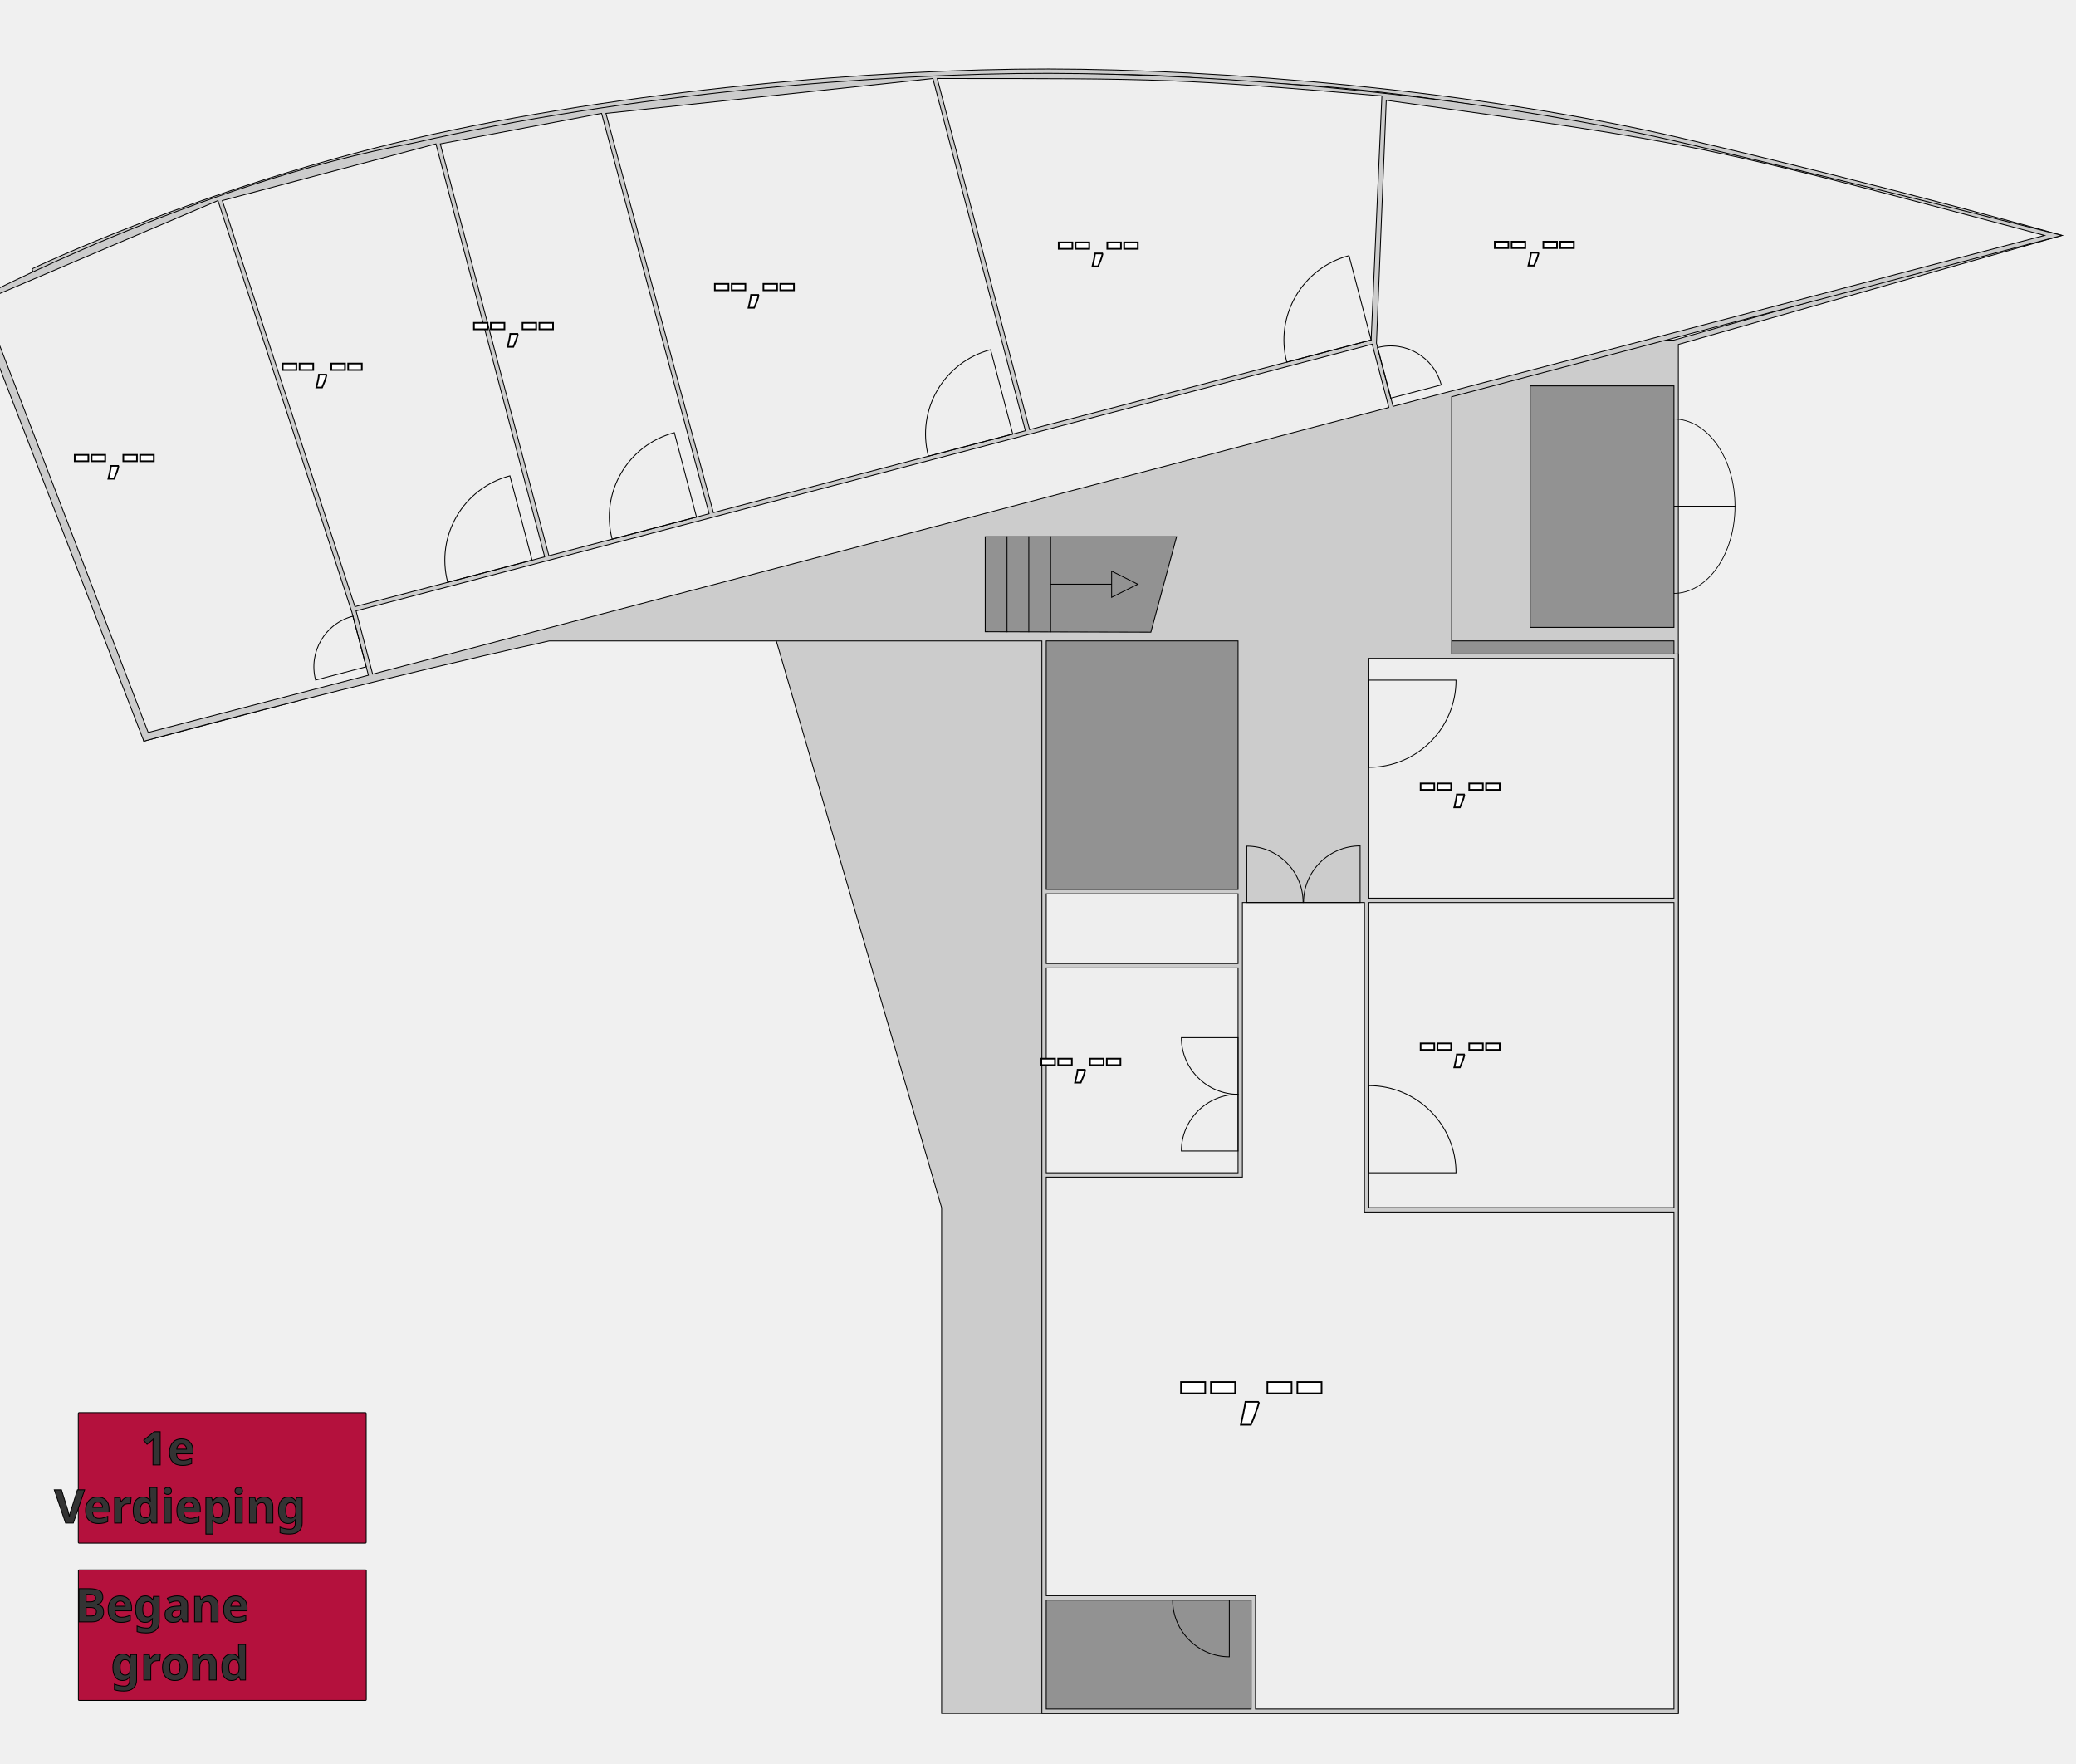
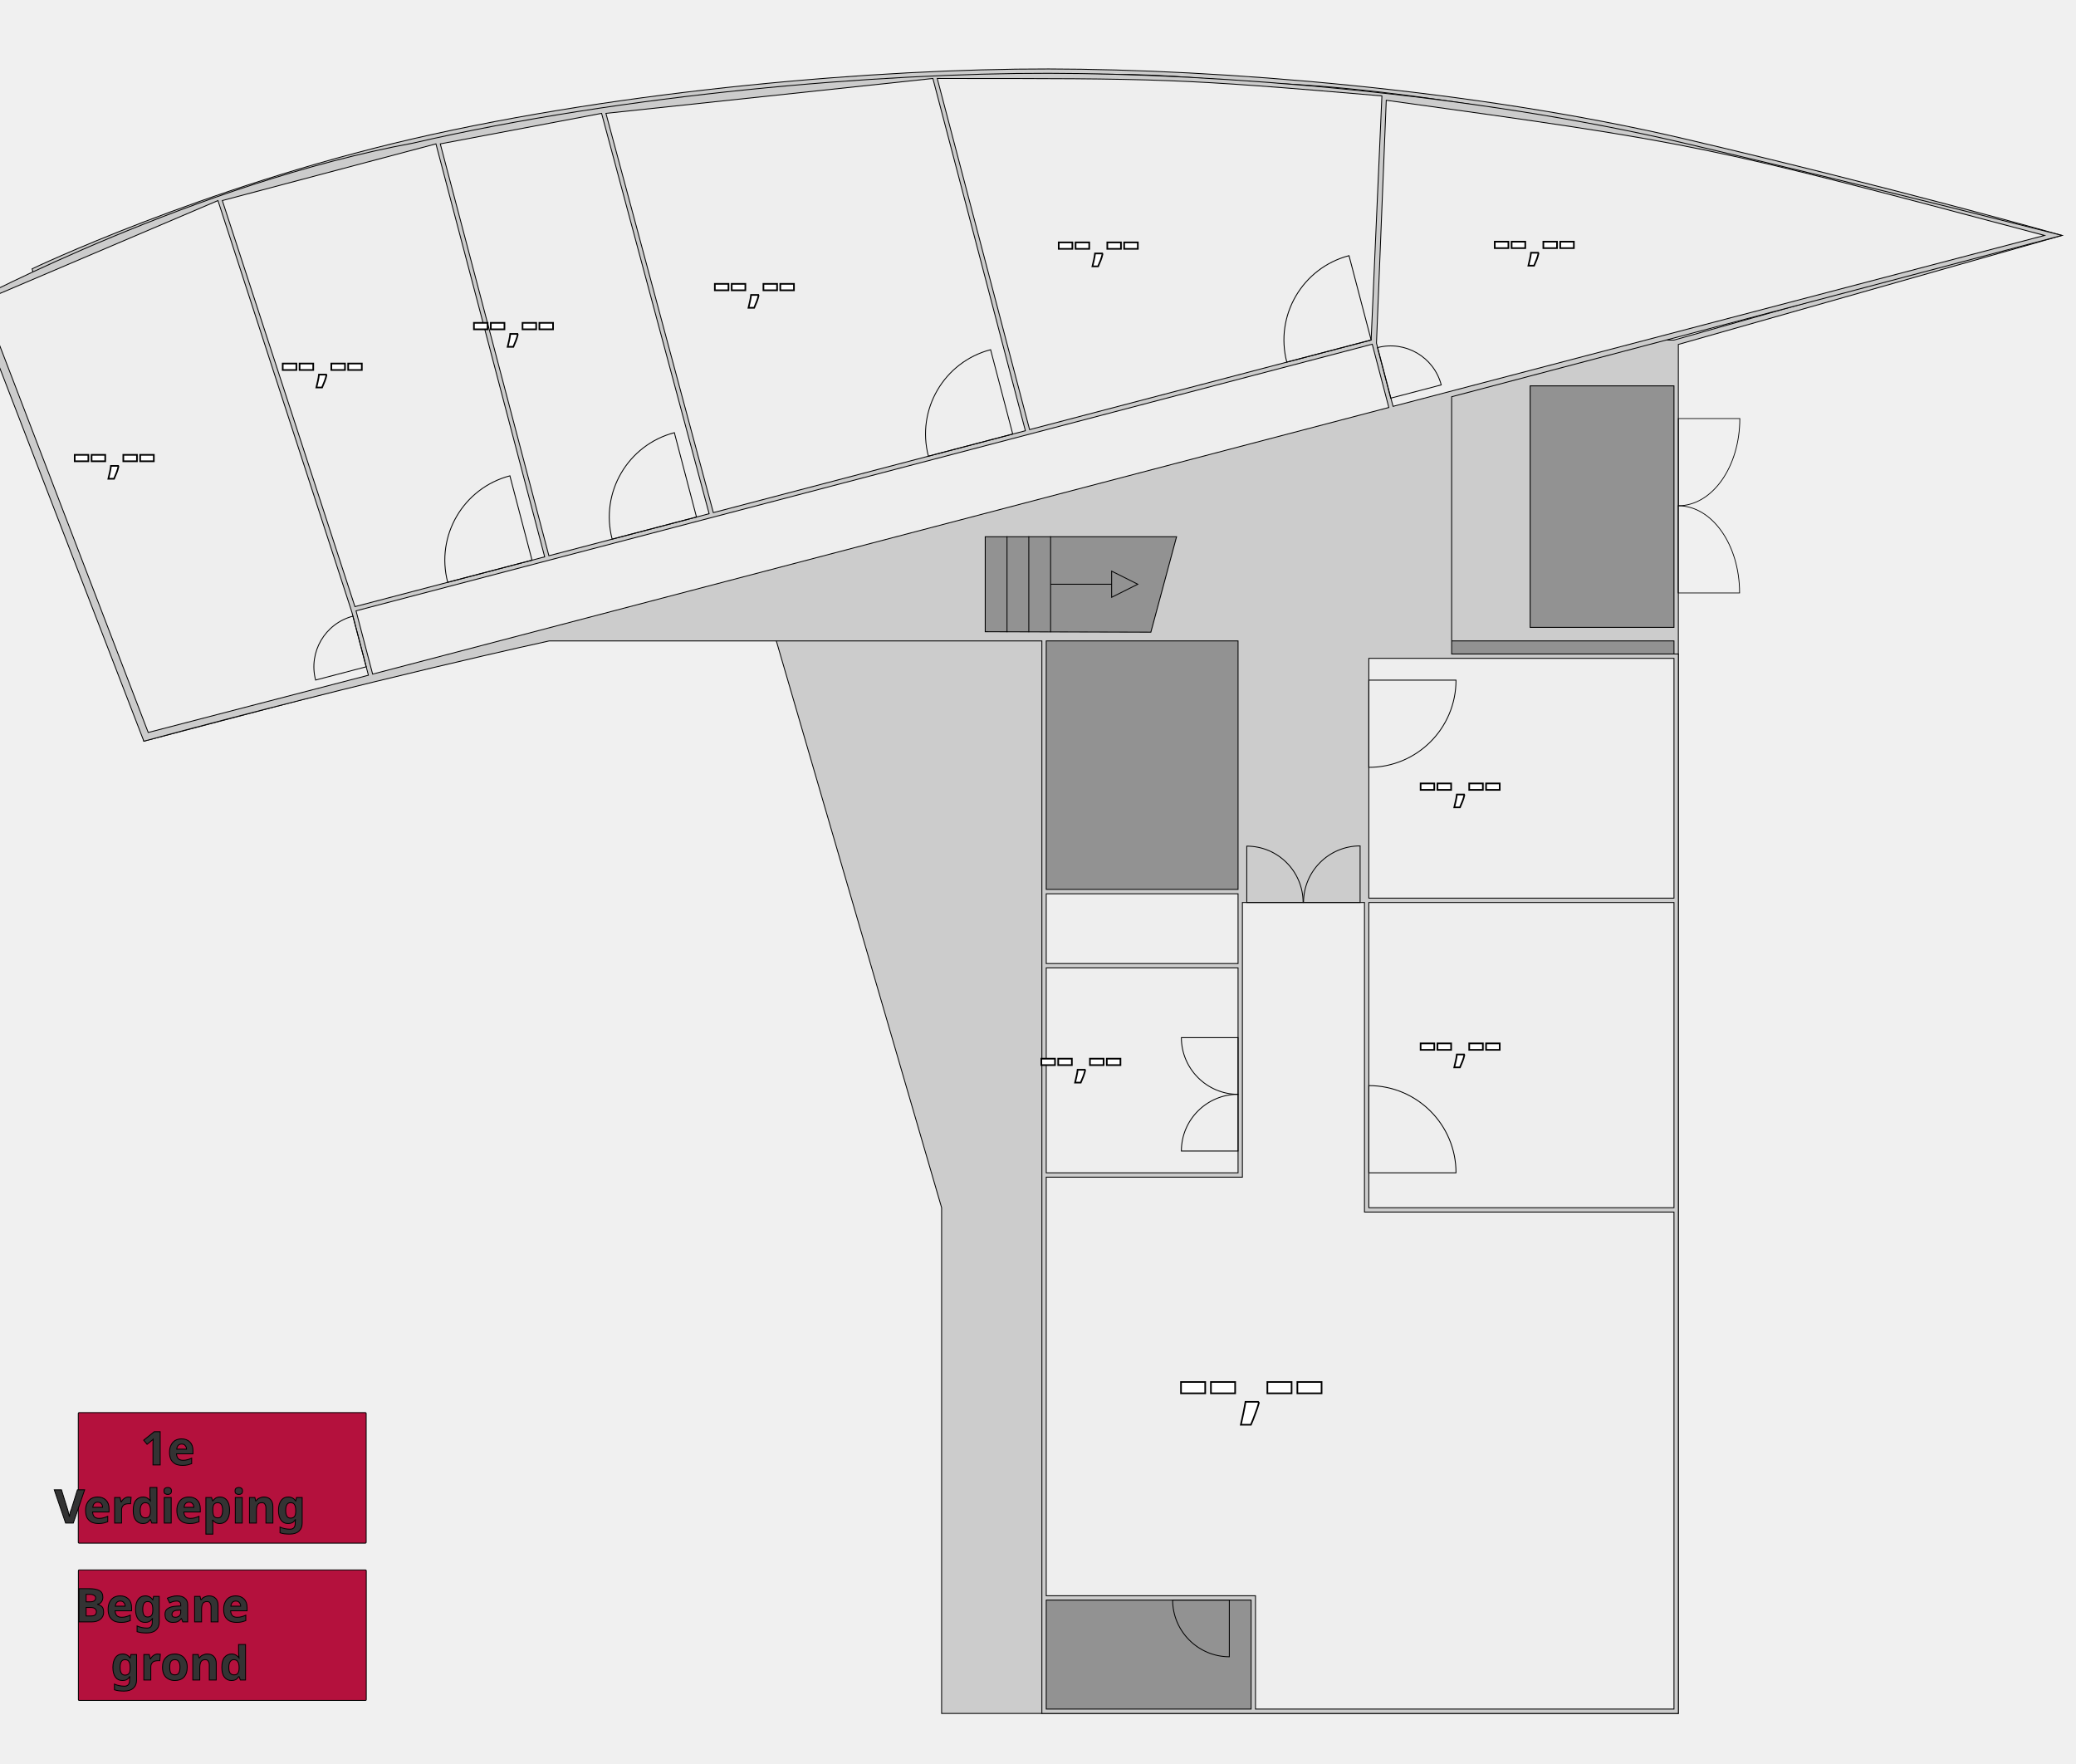
<svg xmlns="http://www.w3.org/2000/svg" width="126mm" height="107mm" viewBox="0 0 126 107" version="1.1" id="svg5">
  <style id="style448" />
  <defs id="defs2" />
  <g id="LayerBG" style="display:inline">
    <g id="grpRm0.01">
      <path id="rect4_1" style="fill:#eeeeee;fill-opacity:1;stroke:#000000;stroke-width:0.016;stroke-dasharray:none" d="m 51.851,10.701 -0.014,7.584 h -4.223 l -1.73e-4,3.686 h 3.443 v 1.063 h 0.794 v 1.701 h 8.474 V 15.875 h -6.886 v -5.174 z" />
      <path id="rect4_1-nocolour" style="fill:#cccccc;stroke:#000000;stroke-width:0.053;stroke-dasharray:none" d="m 1.95,16.313 6.781,28.666 37.306,-9.79 11.113,38.1 10e-7,30.692 h 44.715 V 20.902 L 125.148,14.287 c 0,0 -10.095,-2.861 -22.947,-5.871 C 89.348,5.408 73.925,4.199 63.643,4.184 53.36,4.168 37.937,5.447 25.085,8.417 12.232,11.387 1.95,16.313 1.95,16.313 Z" />
      <text xml:space="preserve" style="font-weight:bold;font-size:3.175px;font-family:sans-serif;-inkscape-font-specification:'sans-serif, Bold';text-align:center;text-anchor:middle;fill:#ffffff;fill-opacity:1;stroke:#000000;stroke-width:0.1;stroke-dasharray:none" x="58.737" y="28.575" id="valDisplay4_1">
        <tspan id="tspan938-7-3-1" style="font-size:3.175px;fill:#ffffff;fill-opacity:1;stroke-width:0.1;stroke-dasharray:none" x="58.737" y="28.575">--,--</tspan>
      </text>
    </g>
    <g id="grpRm0.12">
      <path id="rect2_5" style="fill:#eeeeee;fill-opacity:1;stroke:#000000;stroke-width:0.053;stroke-dasharray:none" d="m 76.2,50.8 -10e-7,28.31 -12.699,10e-7 L 63.5,92.869 H 73.819 V 96.838 H 76.2 l -10e-7,6.879 H 101.6 V 70.115 H 80.96 L 80.96,50.8 Z" />
      <path id="rect2_1-2-3" style="fill:#eeeeee;fill-opacity:0;stroke:#000000;stroke-width:0.032;stroke-dasharray:none" d="m 76.994,47.641 v 3.143 h 3.143 a 3.143,3.143 0 0 0 -3.143,-3.143 z" />
      <path id="rect2_1-2-76" style="fill:#eeeeee;fill-opacity:0;stroke:#000000;stroke-width:0.041;stroke-dasharray:none" d="m 73.812,92.889 v 3.955 h 3.955 a 3.955,3.955 0 0 0 -3.955,-3.955 z" />
      <text xml:space="preserve" style="font-weight:bold;font-size:5.644px;font-family:sans-serif;-inkscape-font-specification:'sans-serif, Bold';text-align:center;text-anchor:middle;fill:#ffffff;fill-opacity:1;stroke:#000000;stroke-width:0.1;stroke-dasharray:none" x="82.715" y="86.409" id="valDisplay2_5">
        <tspan id="tspan938-5" style="font-size:5.644px;fill:#ffffff;fill-opacity:1;stroke-width:0.1;stroke-dasharray:none" x="82.715" y="86.409">--,--</tspan>
      </text>
    </g>
    <g id="grpRm0.04">
      <rect style="fill:#eeeeee;fill-opacity:1;stroke:#000000;stroke-width:0.054;stroke-dasharray:none" id="rect2_1" width="12.435" height="18.785" x="63.5" y="38.894" />
      <path id="rect2_1-2" style="fill:#eeeeee;fill-opacity:0;stroke:#000000;stroke-width:0.054;stroke-dasharray:none" d="m 63.5,52.123 v 5.292 h 5.292 a 5.292,5.292 0 0 0 -5.292,-5.292 z" />
      <text xml:space="preserve" style="font-weight:bold;font-size:3.175px;font-family:sans-serif;-inkscape-font-specification:'sans-serif, Bold';text-align:center;text-anchor:middle;fill:#ffffff;fill-opacity:1;stroke:#000000;stroke-width:0.1;stroke-dasharray:none" x="69.805" y="50.049" id="valDisplay2_1">
        <tspan id="tspan938-3" style="font-size:3.175px;fill:#ffffff;fill-opacity:1;stroke-width:0.1;stroke-dasharray:none" x="69.805" y="50.049">--,--</tspan>
      </text>
    </g>
    <g id="grpRm0.07">
      <path id="rect4_3" style="fill:#eeeeee;stroke:#000000;stroke-width:0.055" d="m 63.235,4.498 c 6.615,0 6.879,0 12.965,0.529 V 20.637 H 63.235 Z" />
      <path id="rect2_1-2-68" style="fill:#eeeeee;fill-opacity:0;stroke:#000000;stroke-width:0.054;stroke-dasharray:none" d="m 69.585,20.637 h 5.292 V 15.346 A 5.292,5.292 0 0 0 69.585,20.637 Z" />
      <text xml:space="preserve" style="font-weight:bold;font-size:3.175px;font-family:sans-serif;-inkscape-font-specification:'sans-serif, Bold';text-align:center;text-anchor:middle;fill:#ffffff;fill-opacity:1;stroke:#000000;stroke-width:0.1;stroke-dasharray:none" x="69.805" y="15.124" id="valDisplay4_3">
        <tspan id="tspan938-4" style="font-size:3.175px;fill:#ffffff;fill-opacity:1;stroke-width:0.1;stroke-dasharray:none" x="69.805" y="15.124">--,--</tspan>
      </text>
    </g>
    <g id="grpRm0.08">
      <path style="fill:#eeeeee;fill-opacity:1;stroke:#000000;stroke-width:0.053;stroke-dasharray:none" d="m 101.6,20.637 22.49,-6.35 c 0,0 -29.633,-8.731 -47.625,-9.26 V 20.637 Z" id="rect4_4" />
      <path id="rect2_1-2-6" style="fill:#eeeeee;fill-opacity:0;stroke:#000000;stroke-width:0.054;stroke-dasharray:none" d="M 77.787,15.346 V 20.637 h 5.292 a 5.292,5.292 0 0 0 -5.292,-5.292 z" />
      <text xml:space="preserve" style="font-weight:bold;font-size:5.644px;font-family:sans-serif;-inkscape-font-specification:'sans-serif, Bold';text-align:center;text-anchor:middle;fill:#ffffff;fill-opacity:1;stroke:#000000;stroke-width:0.1;stroke-dasharray:none" x="92.321" y="16.854" id="valDisplay4_4">
        <tspan id="tspan938-7" style="font-size:5.644px;fill:#ffffff;fill-opacity:1;stroke-width:0.1;stroke-dasharray:none" x="92.321" y="16.854">--,--</tspan>
      </text>
    </g>
    <g id="grpRm0.03">
      <path id="rect4_2" style="fill:#eeeeee;stroke:#000000;stroke-width:0.053" d="m -44.835,-36.456 29.454,0.173 c 1.427,19.26 1.427,19.26 -1.121,37.855 l -28.814,0.216 z" transform="matrix(-0.2368381,-0.9715491,-0.9715491,0.2368381,0,0)" />
      <path id="rect2_1-2-9" style="fill:#eeeeee;fill-opacity:0;stroke:#000000;stroke-width:0.054;stroke-dasharray:none" d="M 40.972,14.658 39.688,9.525 34.554,10.81 a 5.292,5.292 0 0 0 6.418,3.849 z" />
      <text xml:space="preserve" style="font-weight:bold;font-size:5.644px;font-family:sans-serif;-inkscape-font-specification:'sans-serif, Bold';text-align:center;text-anchor:middle;fill:#ffffff;fill-opacity:1;stroke:#000000;stroke-width:0.1;stroke-dasharray:none" x="25.4" y="27.781" id="valDisplay4_2">
        <tspan id="tspan938" style="font-size:5.644px;fill:#ffffff;fill-opacity:1;stroke-width:0.1;stroke-dasharray:none" x="25.4" y="27.781">--,--</tspan>
      </text>
    </g>
    <g id="grpRm0.05">
      <rect style="fill:#eeeeee;fill-opacity:1;stroke:#000000;stroke-width:0.053;stroke-dasharray:none" id="rect2_2" width="12.435" height="12.171" x="63.5" y="57.944" />
      <path id="rect2_1-2-7" style="fill:#eeeeee;fill-opacity:0;stroke:#000000;stroke-width:0.054;stroke-dasharray:none" d="m 63.5,64.558 v 5.292 h 5.292 a 5.292,5.292 0 0 0 -5.292,-5.292 z" />
      <text xml:space="preserve" style="font-weight:bold;font-size:3.175px;font-family:sans-serif;-inkscape-font-specification:'sans-serif, Bold';text-align:center;text-anchor:middle;fill:#ffffff;fill-opacity:1;stroke:#000000;stroke-width:0.1;stroke-dasharray:none" x="69.805" y="65.924" id="valDisplay2_2">
        <tspan id="tspan938-33" style="font-size:3.175px;fill:#ffffff;fill-opacity:1;stroke-width:0.1;stroke-dasharray:none" x="69.805" y="65.924">--,--</tspan>
      </text>
    </g>
    <g id="grpRm0.06">
      <rect style="fill:#eeeeee;fill-opacity:1;stroke:#000000;stroke-width:0.053;stroke-dasharray:none" id="rect2_3" width="12.435" height="8.485" x="63.5" y="70.361" />
      <path id="rect2_1-2-1" style="fill:#eeeeee;fill-opacity:0;stroke:#000000;stroke-width:0.054;stroke-dasharray:none" d="m 68.792,70.644 h -5.292 v 5.292 a 5.292,5.292 0 0 0 5.292,-5.292 z" />
      <text xml:space="preserve" style="font-weight:bold;font-size:3.175px;font-family:sans-serif;-inkscape-font-specification:'sans-serif, Bold';text-align:center;text-anchor:middle;fill:#ffffff;fill-opacity:1;stroke:#000000;stroke-width:0.1;stroke-dasharray:none" x="69.805" y="75.896" id="valDisplay2_3">
        <tspan id="tspan938-8" style="font-size:3.175px;fill:#ffffff;fill-opacity:1;stroke-width:0.1;stroke-dasharray:none" x="69.805" y="75.896">--,--</tspan>
      </text>
    </g>
    <g id="g825" style="stroke-width:0.053;stroke-dasharray:none">
      <rect style="fill:#929292;fill-opacity:1;stroke:#000000;stroke-width:0.053;stroke-dasharray:none" id="rect822" width="20.637" height="9.525" x="80.963" y="38.894" />
      <path id="rect2_1-2-4" style="fill:#eeeeee;fill-opacity:0;stroke:#000000;stroke-width:0.054;stroke-dasharray:none" d="m 86.254,38.894 h -5.292 v 5.292 a 5.292,5.292 0 0 0 5.292,-5.292 z" />
    </g>
    <g id="g2435">
      <path id="rect1536" style="fill:#929292;stroke:#000000;stroke-width:0.055" d="m 59.797,32.571 h 11.613 l -1.56,5.793 -10.053,-0.028 z" />
      <path style="fill:#929292;fill-opacity:1;stroke:#000000;stroke-width:0.053;stroke-dasharray:none" d="m 61.119,32.544 v 5.821 z" id="path1592" />
      <path style="fill:#929292;fill-opacity:1;stroke:#000000;stroke-width:0.053;stroke-dasharray:none" d="m 62.442,32.544 v 5.821 z" id="path1592-1" />
      <path style="fill:#929292;fill-opacity:1;stroke:#000000;stroke-width:0.053;stroke-dasharray:none" d="m 63.765,32.544 v 5.821 z" id="path1592-6" />
      <path id="rect2446" style="fill:#929292;stroke:#000000;stroke-width:0.053" d="m 67.469,34.66 1.587,0.794 v 0 l -1.587,0.794 -10e-7,-10e-7 z m -3.704,0.794 h 3.704 z" />
    </g>
    <g id="g1438">
-       <path id="rect2_1-2-6-4" style="fill:#929292;fill-opacity:0;stroke:#000000;stroke-width:0.046;stroke-dasharray:none" d="m 101.573,25.427 v 5.292 h 3.731 a 3.731,5.292 0 0 0 -3.731,-5.292 z" />
-       <path id="rect2_1-2-6-4-4" style="fill:#929292;fill-opacity:0;stroke:#000000;stroke-width:0.046;stroke-dasharray:none" d="m 105.304,30.719 h -3.731 v 5.292 a 3.731,5.292 0 0 0 3.731,-5.292 z" />
+       <path id="rect2_1-2-6-4" style="fill:#929292;fill-opacity:0;stroke:#000000;stroke-width:0.046;stroke-dasharray:none" d="m 101.851,30.692 v 5.292 h 3.731 A 3.731,5.292 0 0 0 101.851,30.692 Z" />
+       <path id="rect2_1-2-6-4-4" style="fill:#929292;fill-opacity:0;stroke:#000000;stroke-width:0.046;stroke-dasharray:none" d="m 105.596,25.4 h -3.731 v 5.292 A 3.731,5.292 0 0 0 105.596,25.4 Z" />
      <rect style="fill:#929292;fill-opacity:1;stroke:#000000;stroke-width:0.055;stroke-dasharray:none" id="rect1435" width="8.729" height="14.656" x="92.87" y="23.417" ry="0" />
    </g>
    <g id="g3328">
      <path id="rect3320" style="fill:#929292;stroke:#000000;stroke-width:0.053" d="m 63.5,97.102 h 12.435 v 6.615 H 63.5 Z" />
    </g>
    <g id="grpRm0.11">
      <path id="rect2_4" style="fill:#eeeeee;stroke:#000000;stroke-width:0.053" d="m 81.227,50.859 20.346,-0.058 v 18.991 l -20.346,0.058 z" />
      <path id="rect2_1-2-4-8" style="fill:#eeeeee;fill-opacity:0;stroke:#000000;stroke-width:0.054;stroke-dasharray:none" d="m 81.227,62.971 v 5.292 h 5.292 a 5.292,5.292 0 0 0 -5.292,-5.292 z" />
      <text xml:space="preserve" style="font-weight:bold;font-size:3.175px;font-family:sans-serif;-inkscape-font-specification:'sans-serif, Bold';text-align:center;text-anchor:middle;fill:#ffffff;fill-opacity:1;stroke:#000000;stroke-width:0.1;stroke-dasharray:none" x="91.4" y="60.926" id="valDisplay2_4">
        <tspan id="tspan938-7-3" style="font-size:3.175px;fill:#ffffff;fill-opacity:1;stroke-width:0.1;stroke-dasharray:none" x="91.4" y="60.926">--,--</tspan>
      </text>
    </g>
  </g>
  <g id="Layer1e" style="display:inline">
    <path id="path1025" style="display:inline;fill:#cccccc;stroke:#000000;stroke-width:0.053;stroke-dasharray:none" d="m 63.643,4.448 c -10.282,-0.016 -25.705,1.263 -38.558,4.233 C 11.906,11.113 -1.587,18.256 -1.587,18.256 L 8.731,44.979 C 22.708,41.199 33.337,38.894 33.337,38.894 h 29.898 c 0,0 0,65.088 -8e-6,65.088 H 101.865 V 39.687 H 88.106 c 2e-5,-5.497 8e-6,-15.61 8e-6,-15.61 l 37.042,-9.79 c 0,0 -10.095,-2.597 -22.947,-5.606 C 89.348,5.672 73.925,4.464 63.643,4.448 Z" />
    <g id="g7455">
      <g id="grpRm1.11">
        <path id="rect3_2" style="fill:#eeeeee;stroke:#000000;stroke-width:0.053" d="m 63.5,58.737 h 11.642 v 12.435 l -11.642,3e-6 z" />
        <path id="rect2_1-2-6-6-9" style="display:inline;fill:#eeeeee;fill-opacity:0;stroke:#000000;stroke-width:0.053;stroke-dasharray:none" d="m 71.702,69.85 h 3.44 v -3.44 c -1.897,0 -3.44,1.543 -3.44,3.44 z" />
        <path id="path7153-3" style="display:inline;fill:#eeeeee;fill-opacity:0;stroke:#000000;stroke-width:0.053;stroke-dasharray:none" d="m 75.142,66.41 v -3.44 h -3.44 c 0,1.888 1.551,3.44 3.44,3.44 z" />
        <text xml:space="preserve" style="font-weight:bold;font-size:3.175px;font-family:sans-serif;-inkscape-font-specification:'sans-serif, Bold';text-align:center;text-anchor:middle;display:inline;fill:#ffffff;fill-opacity:1;stroke:#000000;stroke-width:0.1;stroke-dasharray:none" x="69.321" y="65.293" id="valDisplay3_2">
          <tspan id="tspan938-8-2-5" style="font-size:3.175px;fill:#ffffff;fill-opacity:1;stroke-width:0.1;stroke-dasharray:none" x="69.321" y="65.293">--,--</tspan>
        </text>
      </g>
      <g id="g7119">
        <path id="rect6883" style="fill:#eeeeee;stroke:#000000;stroke-width:0.053" d="m 63.5,54.24 h 11.642 l 10e-7,4.233 -11.642,1e-6 z" />
      </g>
      <g id="grpRm1.12">
        <path id="rect3_3" style="fill:#eeeeee;stroke:#000000;stroke-width:0.053" d="M 83.079,54.769 H 101.6 v 18.521 l -18.521,10e-7 z" />
        <path id="rect2_1-2-6-0" style="display:inline;fill:#eeeeee;fill-opacity:0;stroke:#000000;stroke-width:0.054;stroke-dasharray:none" d="m 83.079,65.881 v 5.292 h 5.292 a 5.292,5.292 0 0 0 -5.292,-5.292 z" />
        <text xml:space="preserve" style="font-weight:bold;font-size:3.175px;font-family:sans-serif;-inkscape-font-specification:'sans-serif, Bold';text-align:center;text-anchor:middle;display:inline;fill:#ffffff;fill-opacity:1;stroke:#000000;stroke-width:0.1;stroke-dasharray:none" x="92.34" y="64.367" id="valDisplay3_3">
          <tspan id="tspan938-8-2-3" style="font-size:3.175px;fill:#ffffff;fill-opacity:1;stroke-width:0.1;stroke-dasharray:none" x="92.34" y="64.367">--,--</tspan>
        </text>
      </g>
      <g id="grpRm1.07">
        <path id="rect3_1" style="fill:#eeeeee;stroke:#000000;stroke-width:0.053;stroke-dasharray:none" d="M 83.079,39.952 101.6,39.952 V 54.504 H 83.079 Z" />
        <path id="rect2_1-2-6-0-2" style="display:inline;fill:#eeeeee;fill-opacity:0;stroke:#000000;stroke-width:0.053;stroke-dasharray:none" d="m 88.371,41.275 h -5.292 v 5.292 a 5.292,5.292 0 0 0 5.292,-5.292 z" />
        <text xml:space="preserve" style="font-weight:bold;font-size:3.175px;font-family:sans-serif;-inkscape-font-specification:'sans-serif, Bold';text-align:center;text-anchor:middle;display:inline;fill:#ffffff;fill-opacity:1;stroke:#000000;stroke-width:0.1;stroke-dasharray:none" x="92.34" y="48.589" id="valDisplay3_1">
          <tspan id="tspan938-8-2" style="font-size:3.175px;fill:#ffffff;fill-opacity:1;stroke-width:0.1;stroke-dasharray:none" x="92.34" y="48.589">--,--</tspan>
        </text>
      </g>
      <g id="grpRm1.13">
        <path id="rect3_4" style="fill:#eeeeee;stroke:#000000;stroke-width:0.053;stroke-dasharray:none" d="M 75.406,54.769 V 71.438 l -11.906,-10e-7 v 25.4 c 4.233,0.004 8.467,0.002 12.7,0 v 6.879 l 25.4,-5e-5 c -3.2e-4,-23.23 -5e-4,-0.533 -5.2e-4,-30.162 L 82.815,73.554 V 54.769 Z" />
        <path id="rect2_1-2-6-6" style="display:inline;fill:#eeeeee;fill-opacity:0;stroke:#000000;stroke-width:0.053;stroke-dasharray:none" d="m 79.116,54.769 h 3.434 v -3.434 a 3.434,3.434 0 0 0 -3.434,3.434 z" />
        <path id="path7153" style="display:inline;fill:#eeeeee;fill-opacity:0;stroke:#000000;stroke-width:0.053;stroke-dasharray:none" d="m 75.671,51.349 v 3.419 h 3.419 a 3.419,3.419 0 0 0 -3.419,-3.419 z" />
        <text xml:space="preserve" style="font-weight:bold;font-size:5.644px;font-family:sans-serif;-inkscape-font-specification:'sans-serif, Bold';text-align:center;text-anchor:middle;display:inline;fill:#ffffff;fill-opacity:1;stroke:#000000;stroke-width:0.1;stroke-dasharray:none" x="82.55" y="85.725" id="valDisplay3_4">
          <tspan id="tspan938-80" style="font-size:5.644px;fill:#ffffff;fill-opacity:1;stroke-width:0.1;stroke-dasharray:none" x="82.55" y="85.725">--,--</tspan>
        </text>
      </g>
      <g id="g7107">
        <path id="rect3320-5" style="display:inline;fill:#929292;stroke:#000000;stroke-width:0.053" d="m 63.5,97.102 h 12.435 v 6.615 H 63.5 Z" />
        <path id="path7153-3-4" style="display:inline;fill:#eeeeee;fill-opacity:0;stroke:#000000;stroke-width:0.053;stroke-dasharray:none" d="m 74.612,100.542 v -3.44 h -3.44 c 0,1.888 1.551,3.44 3.44,3.44 z" />
      </g>
      <g id="g7498" style="display:inline">
        <rect style="display:inline;fill:#929292;fill-opacity:1;stroke:#000000;stroke-width:0.053;stroke-dasharray:none" id="rect7433" width="11.642" height="15.081" x="63.5" y="38.894" />
      </g>
    </g>
    <g id="g6738" transform="rotate(-14.7,26.35997,32.62829)" style="display:inline">
      <g id="g6604" transform="translate(142.875,-39.6875)">
        <path id="rect5100" style="fill:#eeeeee;stroke:#000000;stroke-width:0.053" d="m -58.473,75.406 v 3.969 H -122.237 v -3.969 z" />
      </g>
      <g id="grpRm1.01" style="display:inline" transform="translate(142.875,-39.6875)">
        <path id="rect5_1" style="fill:#eeeeee;stroke:#000000;stroke-width:0.053" d="m -53.893,61.303 c 17.755,7.393 17.755,7.393 36.563,18.072 h -40.878 l 2e-6,-3.969 z" />
        <path id="rect2_1-2-1-7-3" style="display:inline;fill:#eeeeee;fill-opacity:0;stroke:#000000;stroke-width:0.053;stroke-dasharray:none" d="m -58.219,75.687 v 3.17 h 3.17 a 3.17,3.17 0 0 0 -3.17,-3.17 z" />
        <text xml:space="preserve" style="font-weight:bold;font-size:3.175px;font-family:sans-serif;-inkscape-font-specification:'sans-serif, Bold';text-align:center;text-anchor:middle;display:inline;fill:#ffffff;fill-opacity:1;stroke:#000000;stroke-width:0.1;stroke-dasharray:none" x="-23.873" y="82.599" id="valDisplay5_1" transform="rotate(14.7)">
          <tspan id="tspan938-8-2-5-3-9-4-0" style="font-size:3.175px;fill:#ffffff;fill-opacity:1;stroke-width:0.1;stroke-dasharray:none" x="-23.873" y="82.599">--,--</tspan>
        </text>
      </g>
      <g id="grpRm1.02" style="display:inline" transform="translate(142.875,-39.6875)">
        <path id="rect5_2" style="fill:#eeeeee;stroke:#000000;stroke-width:0.053;stroke-dasharray:none" d="m -79.918,53.108 c 13.308,3.491 14.076,3.693 25.836,7.872 l -4.391,14.161 h -21.431 z" />
        <path id="rect2_1-2-1-7-6" style="display:inline;fill:#eeeeee;fill-opacity:0;stroke:#000000;stroke-width:0.054;stroke-dasharray:none" d="m -63.765,75.142 h 5.292 v -5.292 a 5.292,5.292 0 0 0 -5.292,5.292 z" />
        <text xml:space="preserve" style="font-weight:bold;font-size:3.175px;font-family:sans-serif;-inkscape-font-specification:'sans-serif, Bold';text-align:center;text-anchor:middle;display:inline;fill:#ffffff;fill-opacity:1;stroke:#000000;stroke-width:0.1;stroke-dasharray:none" x="-50.335" y="82.645" id="valDisplay5_2" transform="rotate(14.7)">
          <tspan id="tspan938-8-2-5-3-9-4-6" style="font-size:3.175px;fill:#ffffff;fill-opacity:1;stroke-width:0.1;stroke-dasharray:none" x="-50.335" y="82.645">--,--</tspan>
        </text>
      </g>
      <g id="grpRm1.03" style="display:inline" transform="translate(142.875,-39.6875)">
        <path id="rect5_3" style="fill:#eeeeee;stroke:#000000;stroke-width:0.053" d="m -99.905,50.053 19.731,2.988 0.005,22.101 h -19.579 z" />
        <path id="rect2_1-2-1-7-5" style="display:inline;fill:#eeeeee;fill-opacity:0;stroke:#000000;stroke-width:0.053;stroke-dasharray:none" d="m -86.254,75.142 h 5.292 v -5.292 a 5.292,5.292 0 0 0 -5.292,5.292 z" />
        <text xml:space="preserve" style="font-weight:bold;font-size:3.175px;font-family:sans-serif;-inkscape-font-specification:'sans-serif, Bold';text-align:center;text-anchor:middle;display:inline;fill:#ffffff;fill-opacity:1;stroke:#000000;stroke-width:0.1;stroke-dasharray:none" x="-71.206" y="85.161" id="valDisplay5_3" transform="rotate(14.7)">
          <tspan id="tspan938-8-2-5-3-9-4-5" style="font-size:3.175px;fill:#ffffff;fill-opacity:1;stroke-width:0.1;stroke-dasharray:none" x="-71.206" y="85.161">--,--</tspan>
        </text>
      </g>
      <g id="grpRm1.05" transform="translate(142.875,-39.6875)">
        <path id="rect5_5" style="fill:#eeeeee;stroke:#000000;stroke-width:0.053" d="m -123.769,49.263 13.413,-0.037 0.025,25.916 h -11.906 z" />
        <path id="rect2_1-2-1-7-2" style="display:inline;fill:#eeeeee;fill-opacity:0;stroke:#000000;stroke-width:0.054;stroke-dasharray:none" d="m -116.417,75.142 h 5.292 v -5.292 a 5.292,5.292 0 0 0 -5.292,5.292 z" />
        <text xml:space="preserve" style="font-weight:bold;font-size:3.175px;font-family:sans-serif;-inkscape-font-specification:'sans-serif, Bold';text-align:center;text-anchor:middle;display:inline;fill:#ffffff;fill-opacity:1;stroke:#000000;stroke-width:0.1;stroke-dasharray:none" x="-97.435" y="89.997" id="valDisplay5_5" transform="rotate(14.7)">
          <tspan id="tspan938-8-2-5-3-9" style="font-size:3.175px;fill:#ffffff;fill-opacity:1;stroke-width:0.1;stroke-dasharray:none" x="-97.435" y="89.997">--,--</tspan>
        </text>
      </g>
      <g id="grpRm1.04" style="display:inline" transform="translate(142.875,-39.6875)">
        <path id="rect5_4" style="fill:#eeeeee;stroke:#000000;stroke-width:0.053" d="m -110.1,49.293 9.939,0.693 0.148,25.156 h -10.054 z" />
        <path id="rect2_1-2-1-7-9" style="display:inline;fill:#eeeeee;fill-opacity:0;stroke:#000000;stroke-width:0.054;stroke-dasharray:none" d="m -106.098,75.142 h 5.292 v -5.292 a 5.292,5.292 0 0 0 -5.292,5.292 z" />
        <text xml:space="preserve" style="font-weight:bold;font-size:3.175px;font-family:sans-serif;-inkscape-font-specification:'sans-serif, Bold';text-align:center;text-anchor:middle;display:inline;fill:#ffffff;fill-opacity:1;stroke:#000000;stroke-width:0.1;stroke-dasharray:none" x="-85.83" y="87.528" id="valDisplay5_4" transform="rotate(14.7)">
          <tspan id="tspan938-8-2-5-3-9-4" style="font-size:3.175px;fill:#ffffff;fill-opacity:1;stroke-width:0.1;stroke-dasharray:none" x="-85.83" y="87.528">--,--</tspan>
        </text>
      </g>
      <g id="grpRm1.06" transform="translate(142.875,-39.6875)">
        <path id="rect5_6" style="fill:#eeeeee;stroke:#000000;stroke-width:0.053" d="m -139.389,51.457 3.078,27.888 13.809,0.031 v -3.969 l -1.523,-26.21 z" />
        <path id="rect2_1-2-1-7" style="display:inline;fill:#eeeeee;fill-opacity:0;stroke:#000000;stroke-width:0.053;stroke-dasharray:none" d="m -125.677,78.846 h 3.175 V 75.671 a 3.175,3.175 0 0 0 -3.175,3.175 z" />
        <text xml:space="preserve" style="font-weight:bold;font-size:3.175px;font-family:sans-serif;-inkscape-font-specification:'sans-serif, Bold';text-align:center;text-anchor:middle;display:inline;fill:#ffffff;fill-opacity:1;stroke:#000000;stroke-width:0.1;stroke-dasharray:none" x="-110.06" y="95.533" id="valDisplay5_6" transform="rotate(14.7)">
          <tspan id="tspan938-8-2-5-3" style="font-size:3.175px;fill:#ffffff;fill-opacity:1;stroke-width:0.1;stroke-dasharray:none" x="-110.06" y="95.533">--,--</tspan>
        </text>
      </g>
    </g>
    <g id="g6750" style="display:inline">
      <path id="path6740" style="fill:#929292;stroke:#000000;stroke-width:0.055" d="m 59.797,32.571 h 11.613 l -1.56,5.793 -10.053,-0.028 z" />
      <path style="fill:#929292;fill-opacity:1;stroke:#000000;stroke-width:0.053;stroke-dasharray:none" d="m 61.119,32.544 v 5.821 z" id="path6742" />
      <path style="fill:#929292;fill-opacity:1;stroke:#000000;stroke-width:0.053;stroke-dasharray:none" d="m 62.442,32.544 v 5.821 z" id="path6744" />
      <path style="fill:#929292;fill-opacity:1;stroke:#000000;stroke-width:0.053;stroke-dasharray:none" d="m 63.765,32.544 v 5.821 z" id="path6746" />
      <path id="path6748" style="fill:#929292;stroke:#000000;stroke-width:0.053" d="m 67.469,34.66 1.587,0.794 v 0 l -1.587,0.794 -10e-7,-10e-7 z m -3.704,0.794 h 3.704 z" />
    </g>
  </g>
  <g id="layer3" style="display:inline">
    <g id="select1e">
      <rect style="fill:#b4113d;fill-opacity:1;stroke:#000000;stroke-width:0.053;stroke-dasharray:none" id="rect1e" width="17.474" height="7.922" x="4.751" y="85.725" ry="0.053" />
      <text xml:space="preserve" style="font-weight:bold;font-size:2.822px;font-family:sans-serif;-inkscape-font-specification:'sans-serif, Bold';text-align:center;text-anchor:middle;fill:#333333;fill-opacity:1;stroke:#000000;stroke-width:0.053" x="13.494" y="88.9" id="text3910">
        <tspan id="tspan3908" style="font-size:2.822px;fill:#333333;fill-opacity:1;stroke-width:0.053" x="13.494" y="88.9">1e</tspan>
        <tspan style="font-size:2.822px;fill:#333333;fill-opacity:1;stroke-width:0.053" x="13.494" y="92.428" id="tspan3912">Verdieping</tspan>
      </text>
    </g>
    <g id="selectBG">
      <rect style="fill:#b4113d;fill-opacity:1;stroke:#000000;stroke-width:0.053;stroke-dasharray:none" id="rectBG" width="17.474" height="7.922" x="4.757" y="95.271" ry="0.053" />
      <text xml:space="preserve" style="font-weight:bold;font-size:2.822px;font-family:sans-serif;-inkscape-font-specification:'sans-serif, Bold';text-align:center;text-anchor:middle;fill:#333333;fill-opacity:1;stroke:#000000;stroke-width:0.053" x="13.494" y="98.425" id="text3910-1">
        <tspan style="font-size:2.822px;fill:#333333;fill-opacity:1;stroke-width:0.053" x="13.494" y="98.425" id="tspan3912-7">Begane </tspan>
        <tspan style="font-size:2.822px;fill:#333333;fill-opacity:1;stroke-width:0.053" x="13.494" y="101.953" id="tspan4889">grond</tspan>
      </text>
    </g>
  </g>
</svg>
